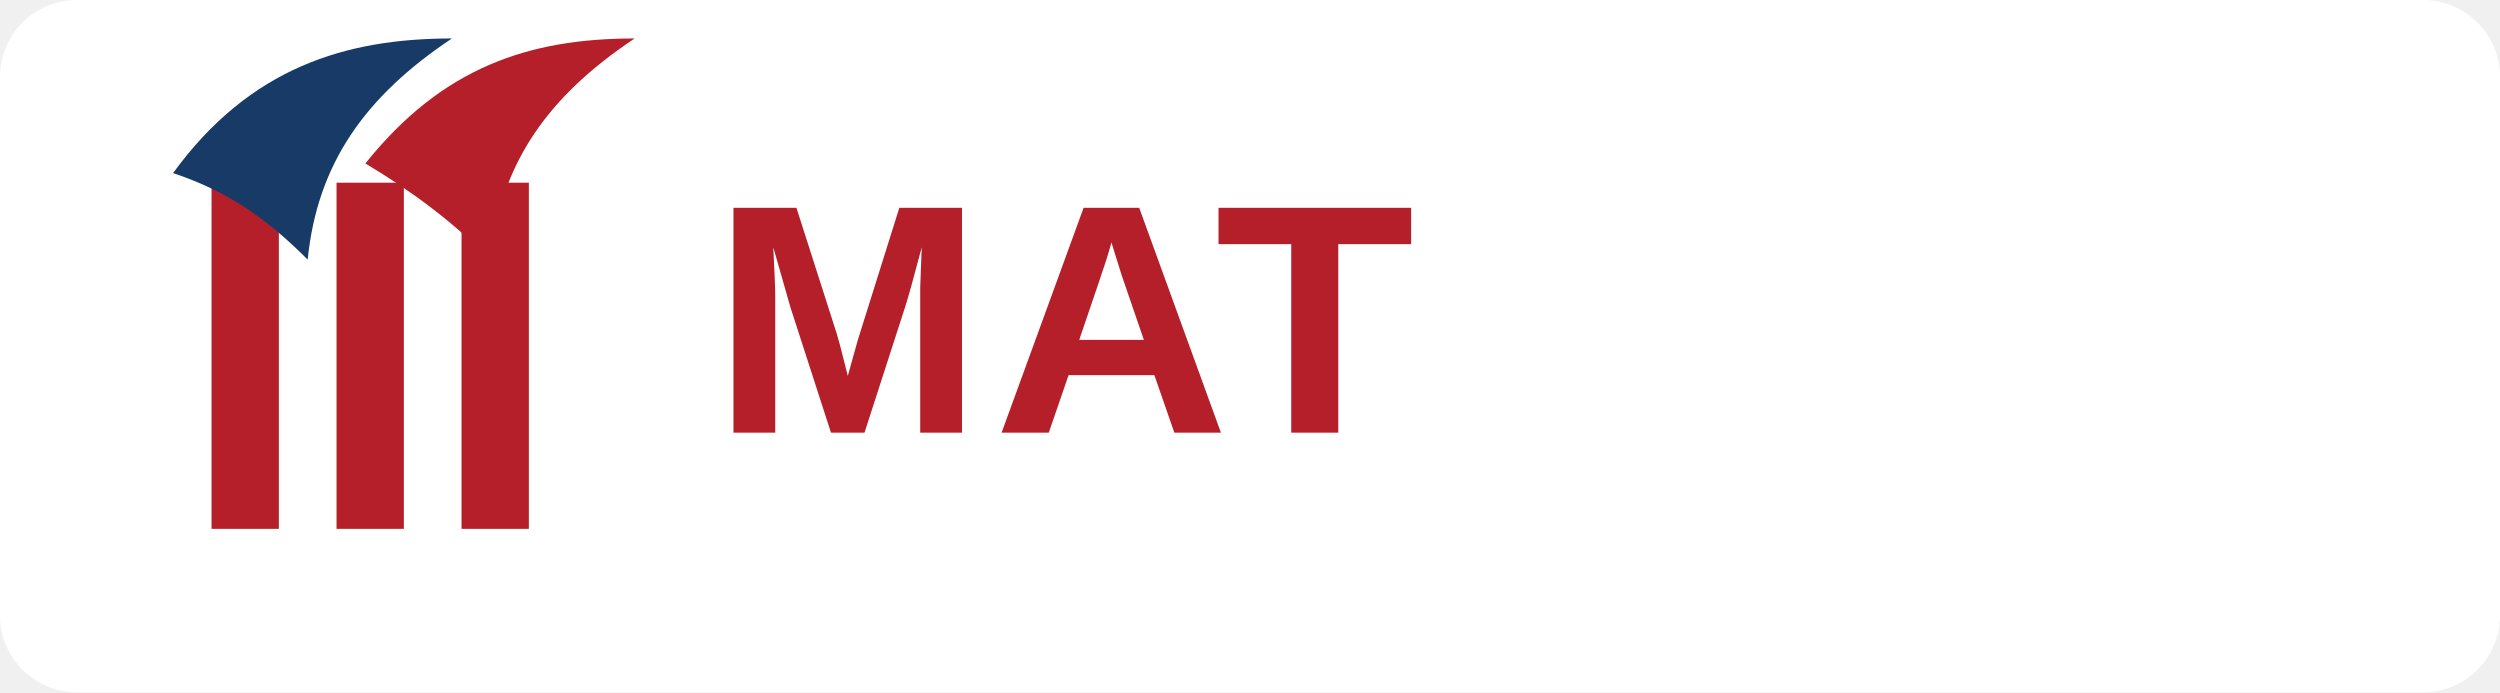
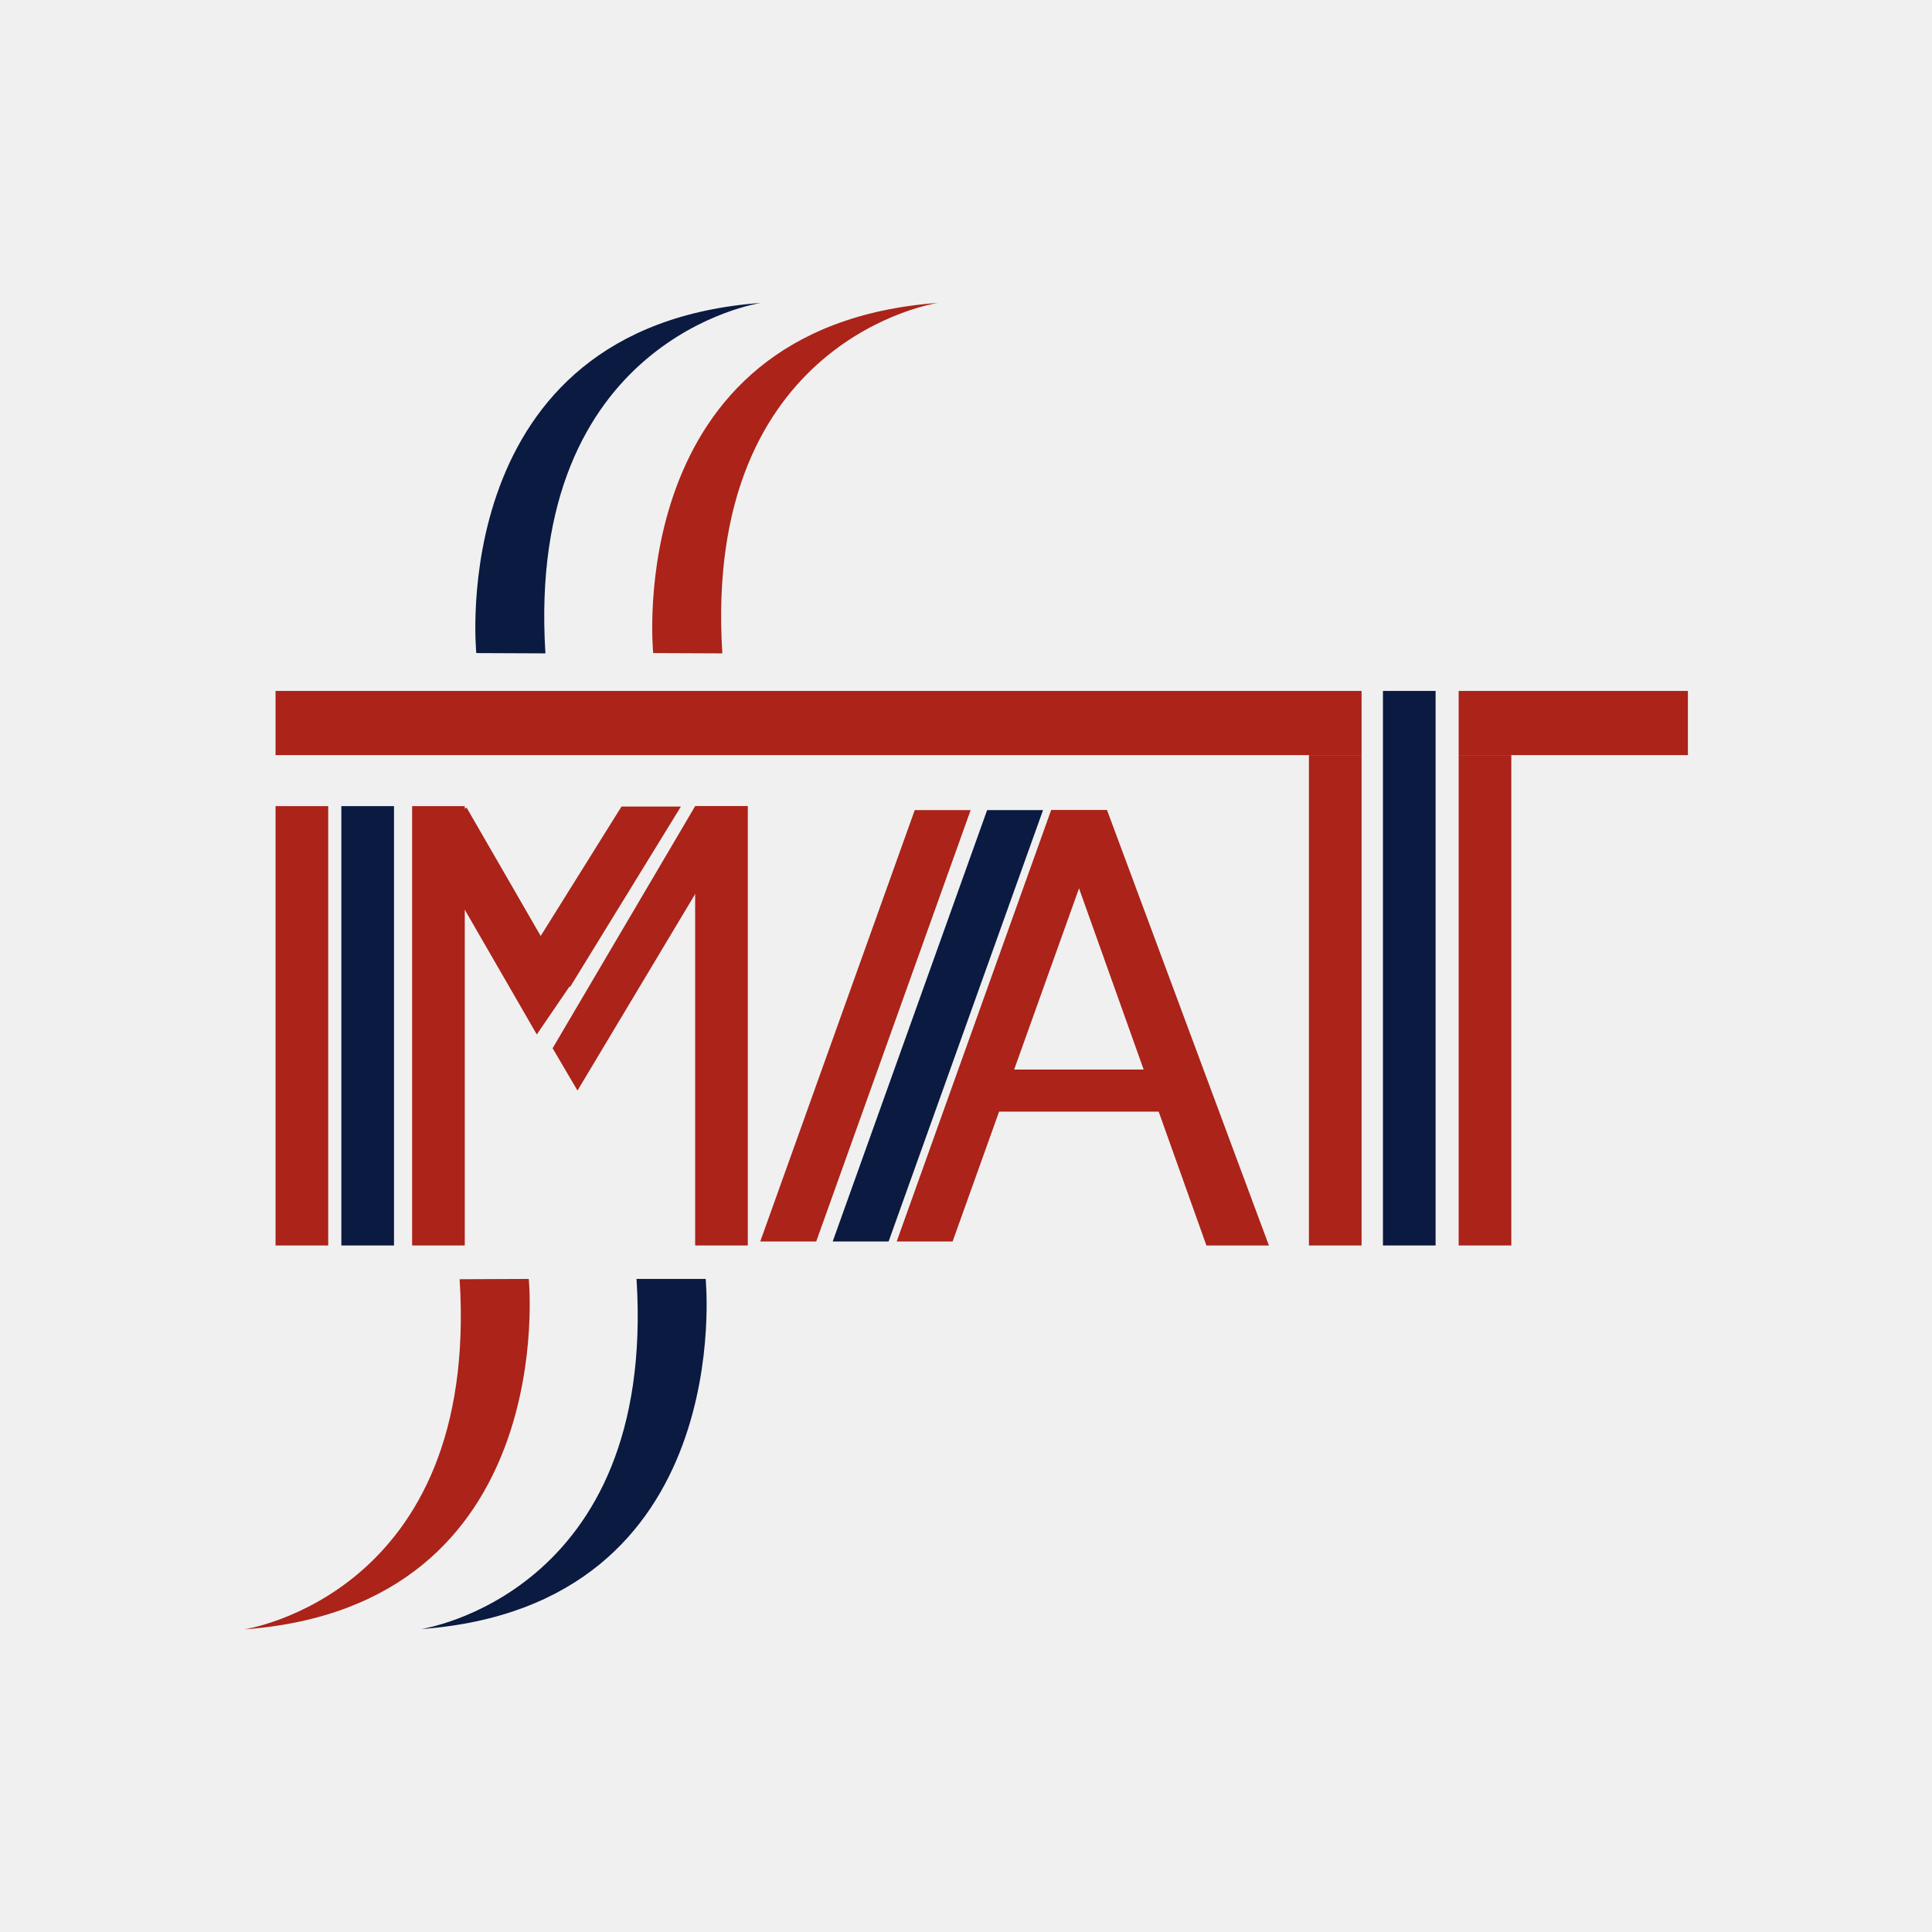
- <svg xmlns="http://www.w3.org/2000/svg" viewBox="0 0 260 72" role="img" aria-label="MAT Murtaza Ameri Trading logo">
-   <rect width="260" height="72" rx="8" fill="#fff" />
-   <path d="M22 55V19h7v36h-7zm13 0V19h7v36h-7zm13 0V19h7v36h-7z" fill="#b51f2a" />
-   <path d="M18 18c8-11 18-14 29-14-9 6-14 13-15 23-4-4-8-7-14-9z" fill="#183a67" />
-   <path d="M38 17c8-10 17-13 28-13-9 6-14 13-15 23-4-4-8-7-13-10z" fill="#b51f2a" />
-   <text x="74" y="45" font-family="Arial,Helvetica,sans-serif" font-size="34" font-weight="800" fill="#b51f2a" letter-spacing="1">MAT</text>
+ <svg xmlns="http://www.w3.org/2000/svg" id="Layer_1" data-name="Layer 1" viewBox="0 0 320 320">
+   <defs>
+     <style>.cls-1{fill:#ab2319;}.cls-2{fill:#0a1a41;}</style>
+   </defs>
+   <rect class="cls-1" x="45.64" y="114.44" width="179.88" height="10.63" />
+   <rect class="cls-1" x="241.6" y="114.44" width="37.97" height="10.63" />
+   <rect class="cls-1" x="45.64" y="133.52" width="8.72" height="72.77" />
+   <rect class="cls-2" x="56.54" y="133.52" width="8.72" height="72.77" />
+   <rect class="cls-1" x="68.26" y="133.52" width="8.72" height="72.77" />
+   <rect class="cls-1" x="115.14" y="133.52" width="8.72" height="72.77" />
+   <polygon class="cls-1" points="135.19 205.63 125.92 205.63 151.51 134.18 160.77 134.18 135.19 205.63" />
+   <rect class="cls-1" x="216.8" y="125.07" width="8.72" height="81.22" />
+   <rect class="cls-2" x="229.06" y="114.44" width="8.72" height="91.85" />
+   <rect class="cls-1" x="241.6" y="125.07" width="8.72" height="81.22" />
+   <path class="cls-2" d="M78.89,108.17s-5.45-54.12,47.15-58c0,0-39,5.72-35.7,58.05Z" />
+   <path class="cls-1" d="M108.19,108.17s-5.45-54.12,47.15-58c0,0-39,5.72-35.7,58.05Z" />
+   <path class="cls-2" d="M116.88,211.83s5.45,54.12-47.15,58c0,0,39-5.72,35.7-58Z" />
+   <path class="cls-1" d="M87.58,211.83S93,266,40.43,269.88c0,0,39-5.72,35.7-58Z" />
+   <polygon class="cls-2" points="147.18 205.63 137.92 205.63 163.5 134.18 172.76 134.18 147.18 205.63" />
+   <polygon class="cls-1" points="157.78 205.63 148.52 205.63 174.1 134.18 183.36 134.18 157.78 205.63" />
+   <polygon class="cls-1" points="210.17 206.29 199.82 206.29 174.1 134.18 183.36 134.18 210.17 206.29" />
+   <rect class="cls-1" x="164.38" y="177.15" width="28.53" height="6.97" />
+   <polygon class="cls-1" points="94.36 163.35 88.91 171.34 69.73 138.12 77.28 133.76 94.36 163.35" />
+   <polygon class="cls-1" points="94.44 163.45 86.25 160.32 102.94 133.59 112.78 133.59 94.44 163.45" />
+   <polygon class="cls-1" points="115.14 133.52 123.86 133.52 95.65 180.63 91.53 173.62 115.14 133.52" />
</svg>
